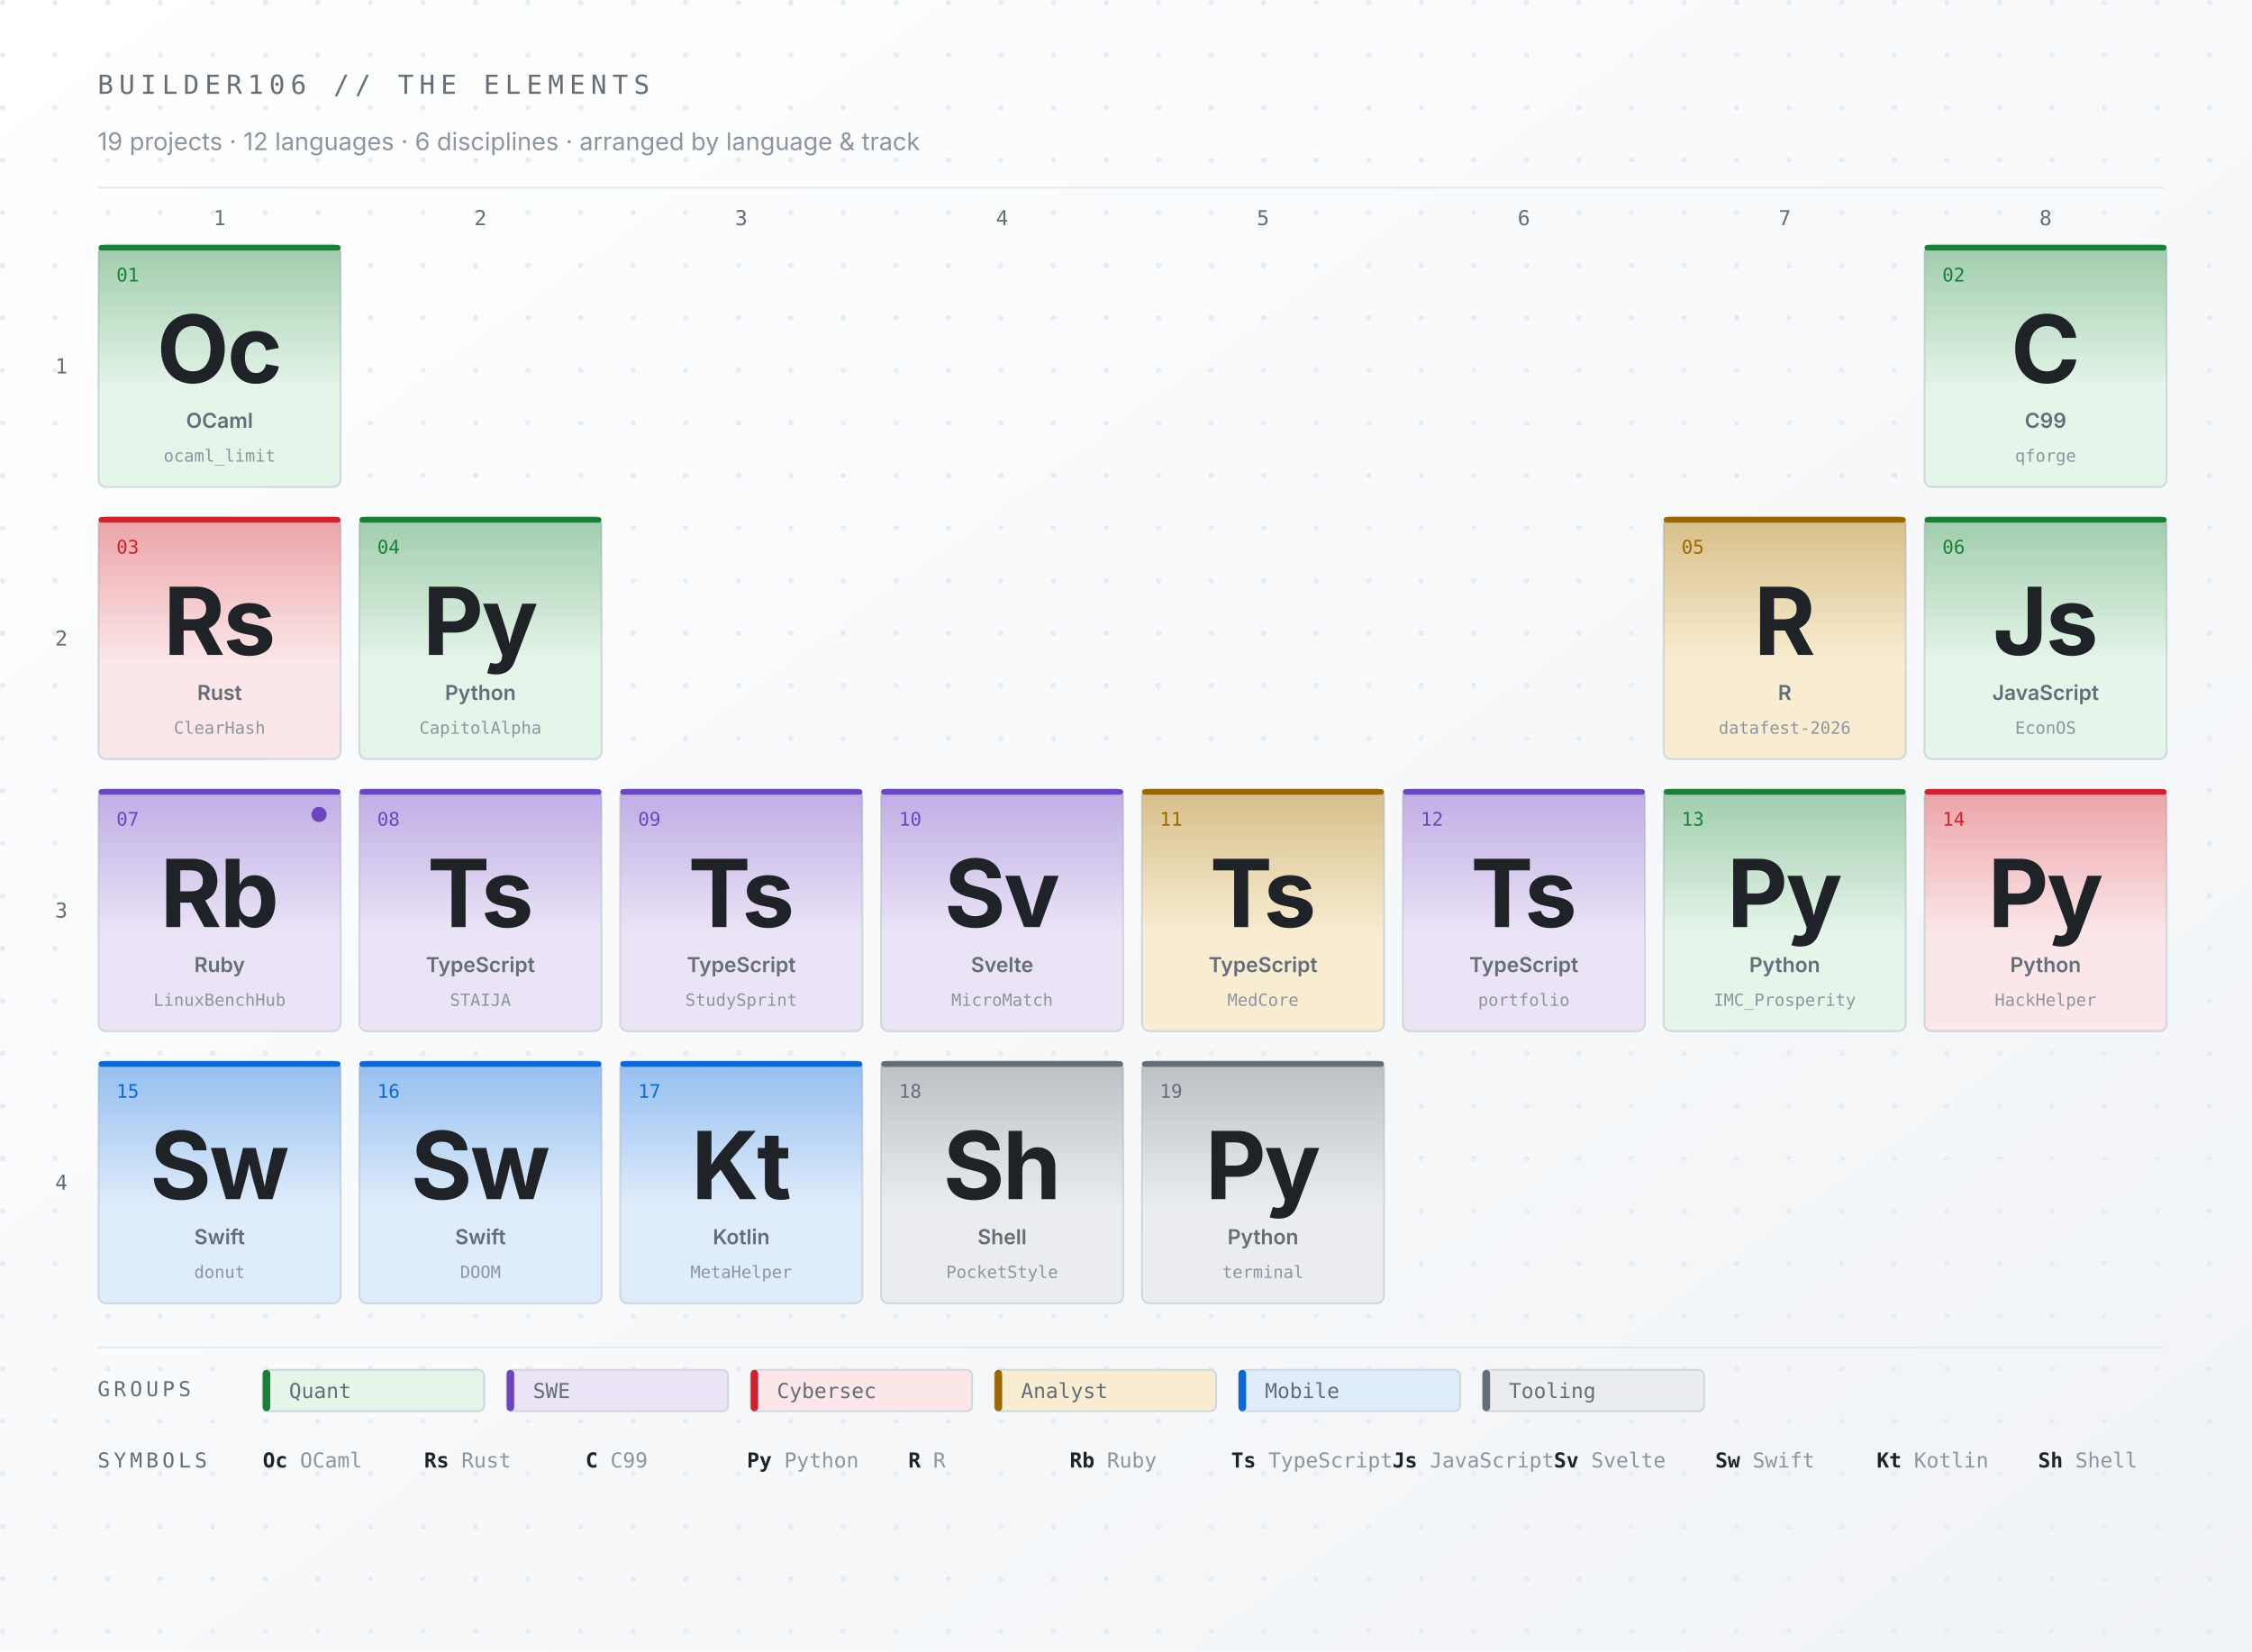
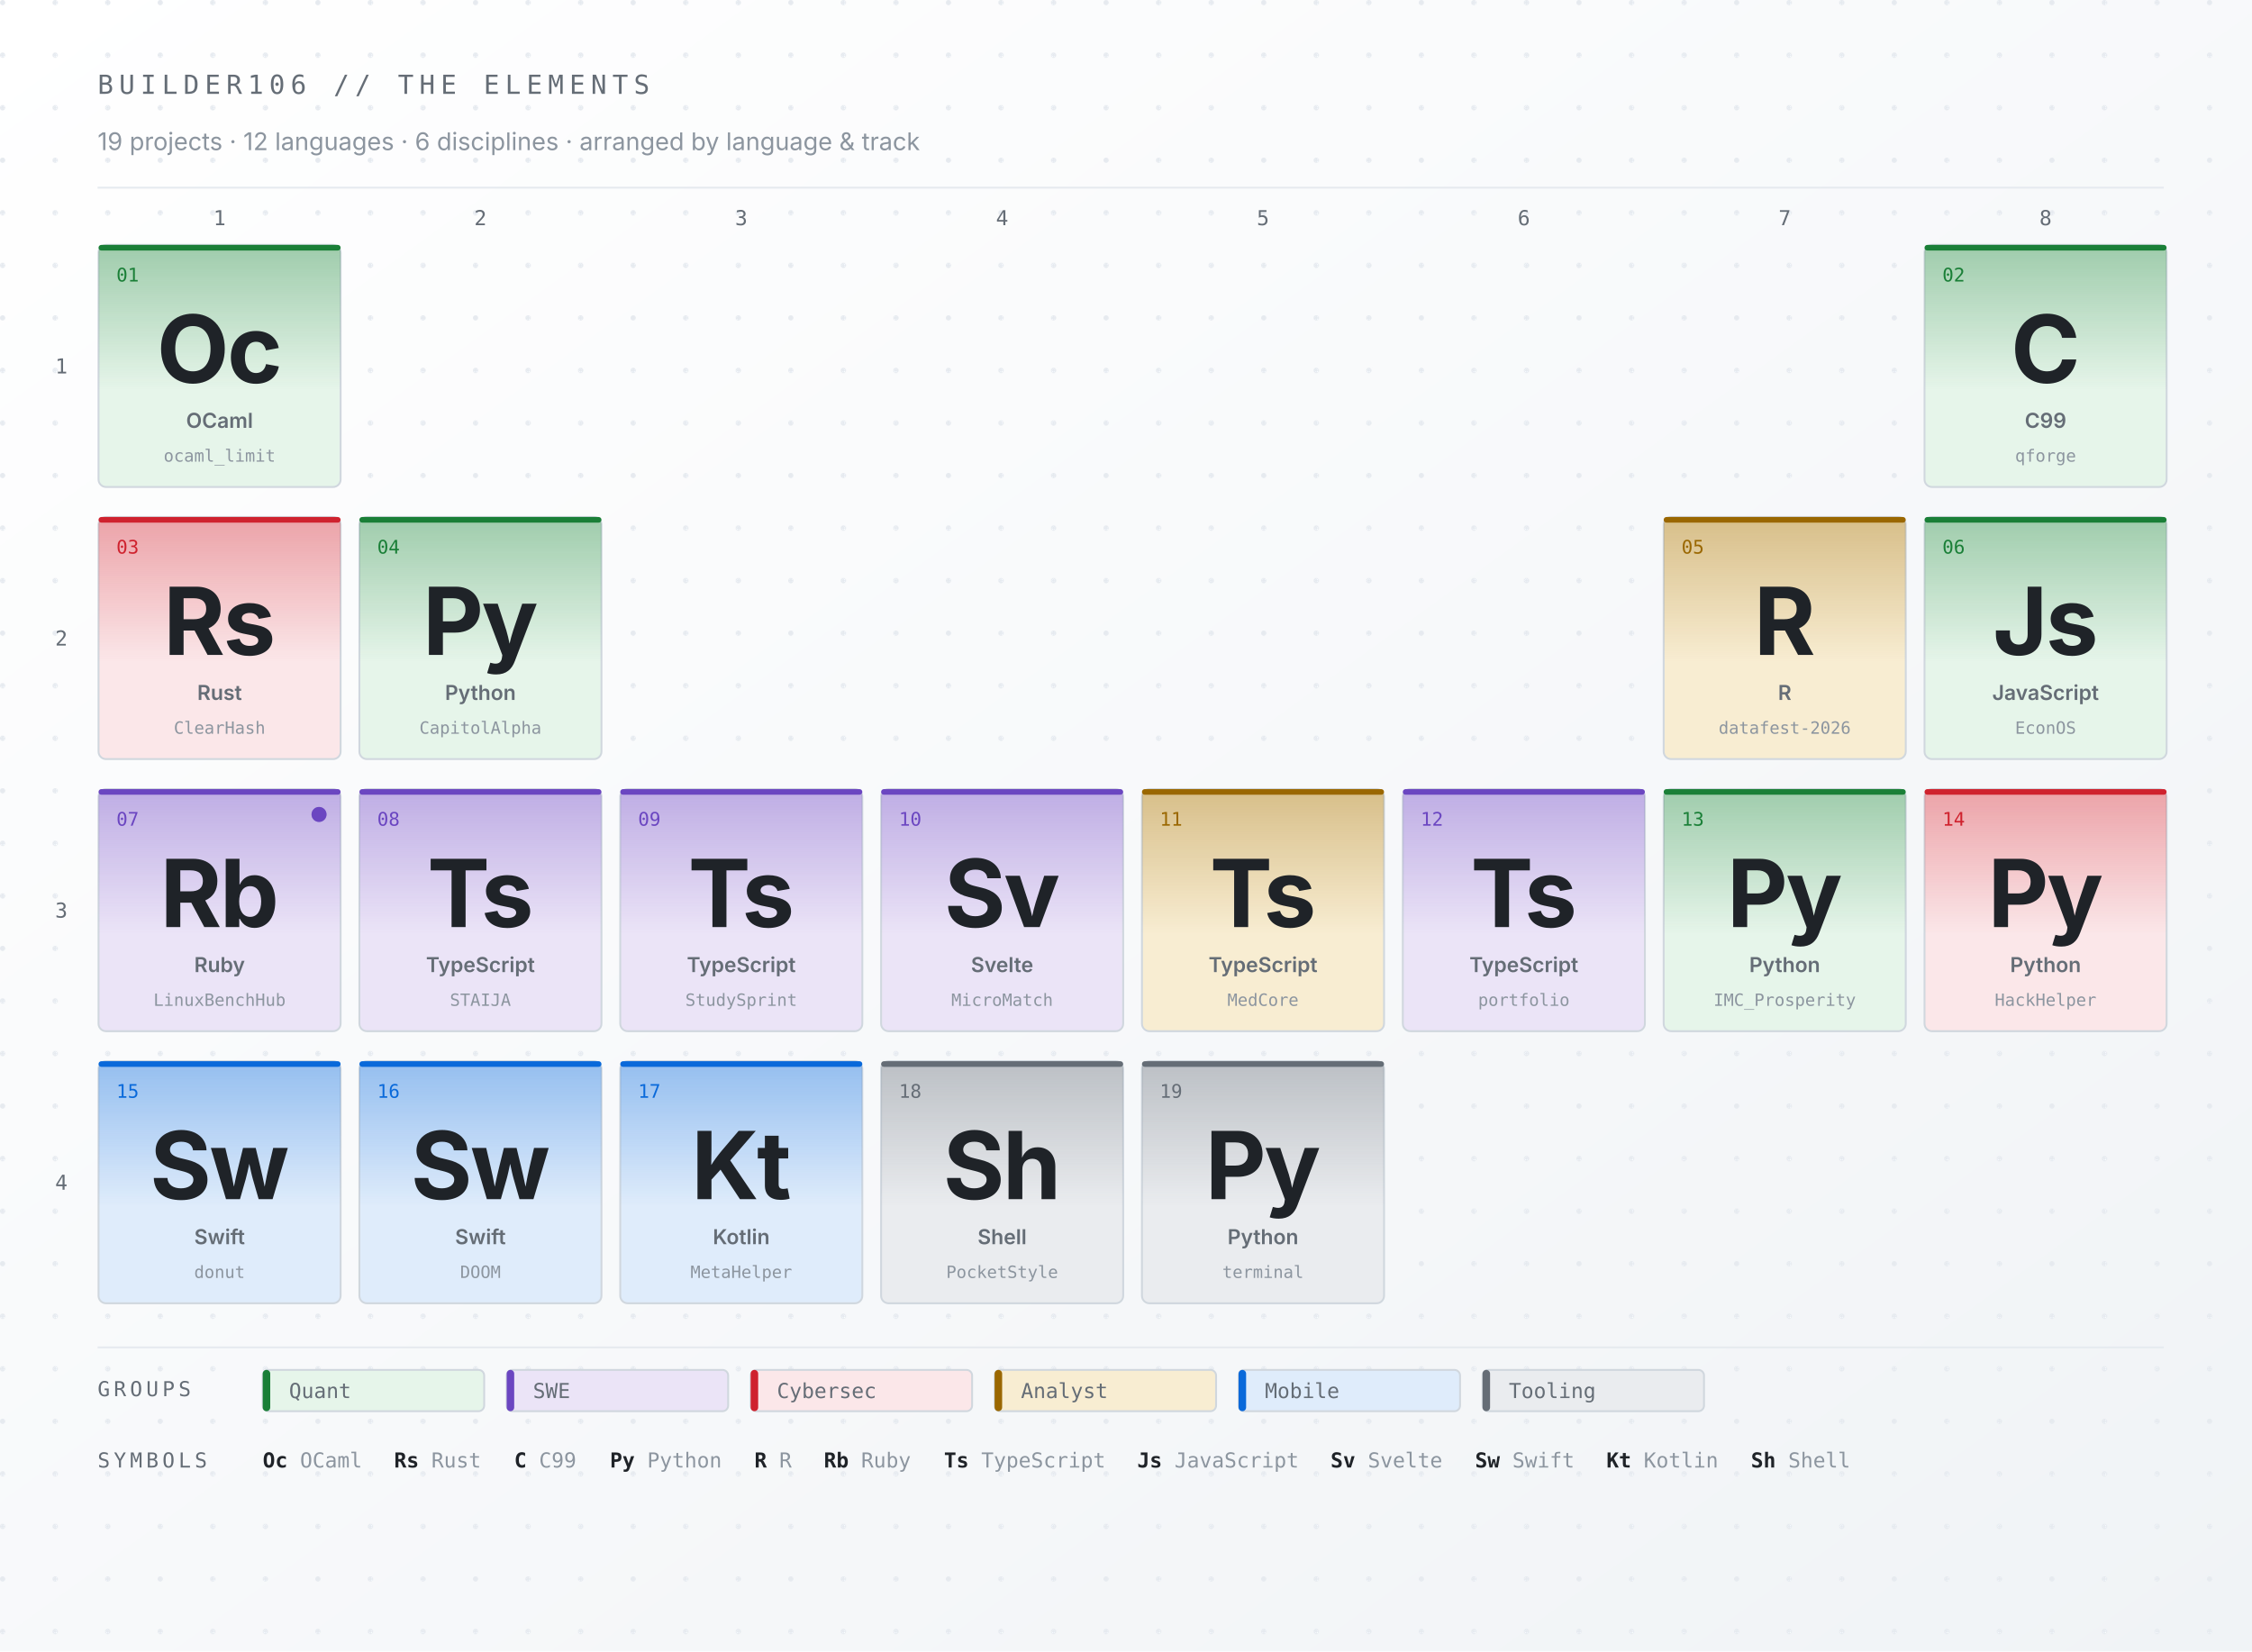
<svg xmlns="http://www.w3.org/2000/svg" width="1200" height="880" viewBox="0 0 1200 880" role="img" aria-label="Periodic table of self — 19 projects across 12 languages and 6 disciplines">
  <defs>
    <linearGradient id="canvasBg" x1="0" y1="0" x2="1" y2="1">
      <stop offset="0%" stop-color="#ffffff" />
      <stop offset="100%" stop-color="#f0f3f6" />
    </linearGradient>
    <pattern id="dots" x="0" y="0" width="28" height="28" patternUnits="userSpaceOnUse">
      <circle cx="1.4" cy="1.4" r="1.4" fill="#e6eaef" />
    </pattern>
    <linearGradient id="grad-Q" x1="0" y1="0" x2="0" y2="1">
      <stop offset="0%" stop-color="#1a7f37" stop-opacity="0.35" />
      <stop offset="60%" stop-color="#1a7f37" stop-opacity="0" />
    </linearGradient>
    <linearGradient id="grad-Y" x1="0" y1="0" x2="0" y2="1">
      <stop offset="0%" stop-color="#cf222e" stop-opacity="0.35" />
      <stop offset="60%" stop-color="#cf222e" stop-opacity="0" />
    </linearGradient>
    <linearGradient id="grad-A" x1="0" y1="0" x2="0" y2="1">
      <stop offset="0%" stop-color="#9a6700" stop-opacity="0.35" />
      <stop offset="60%" stop-color="#9a6700" stop-opacity="0" />
    </linearGradient>
    <linearGradient id="grad-W" x1="0" y1="0" x2="0" y2="1">
      <stop offset="0%" stop-color="#6b46c1" stop-opacity="0.35" />
      <stop offset="60%" stop-color="#6b46c1" stop-opacity="0" />
    </linearGradient>
    <linearGradient id="grad-M" x1="0" y1="0" x2="0" y2="1">
      <stop offset="0%" stop-color="#0969da" stop-opacity="0.35" />
      <stop offset="60%" stop-color="#0969da" stop-opacity="0" />
    </linearGradient>
    <linearGradient id="grad-T" x1="0" y1="0" x2="0" y2="1">
      <stop offset="0%" stop-color="#656d76" stop-opacity="0.35" />
      <stop offset="60%" stop-color="#656d76" stop-opacity="0" />
    </linearGradient>
  </defs>
  <rect width="1200" height="880" fill="url(#canvasBg)" />
  <rect width="1200" height="880" fill="url(#dots)" />
  <text x="52" y="50" font-family="ui-monospace, SFMono-Regular, Menlo, monospace" font-size="14" fill="#656d76" letter-spacing="3">BUILDER106  //  THE ELEMENTS</text>
  <text x="52" y="80" font-family="-apple-system, BlinkMacSystemFont, Inter, system-ui, sans-serif" font-size="13" fill="#8c959f">19 projects  ·  12 languages  ·  6 disciplines  ·  arranged by language &amp; track</text>
  <line x1="52" y1="100" x2="1153" y2="100" stroke="#e6eaef" stroke-width="1" />
  <text x="117" y="120" font-family="ui-monospace, SFMono-Regular, Menlo, monospace" font-size="11" fill="#656d76" text-anchor="middle">1</text>
  <text x="256" y="120" font-family="ui-monospace, SFMono-Regular, Menlo, monospace" font-size="11" fill="#656d76" text-anchor="middle">2</text>
  <text x="395" y="120" font-family="ui-monospace, SFMono-Regular, Menlo, monospace" font-size="11" fill="#656d76" text-anchor="middle">3</text>
  <text x="534" y="120" font-family="ui-monospace, SFMono-Regular, Menlo, monospace" font-size="11" fill="#656d76" text-anchor="middle">4</text>
  <text x="673" y="120" font-family="ui-monospace, SFMono-Regular, Menlo, monospace" font-size="11" fill="#656d76" text-anchor="middle">5</text>
  <text x="812" y="120" font-family="ui-monospace, SFMono-Regular, Menlo, monospace" font-size="11" fill="#656d76" text-anchor="middle">6</text>
  <text x="951" y="120" font-family="ui-monospace, SFMono-Regular, Menlo, monospace" font-size="11" fill="#656d76" text-anchor="middle">7</text>
  <text x="1090" y="120" font-family="ui-monospace, SFMono-Regular, Menlo, monospace" font-size="11" fill="#656d76" text-anchor="middle">8</text>
  <text x="36" y="199" font-family="ui-monospace, SFMono-Regular, Menlo, monospace" font-size="11" fill="#656d76" text-anchor="end">1</text>
  <text x="36" y="344" font-family="ui-monospace, SFMono-Regular, Menlo, monospace" font-size="11" fill="#656d76" text-anchor="end">2</text>
  <text x="36" y="489" font-family="ui-monospace, SFMono-Regular, Menlo, monospace" font-size="11" fill="#656d76" text-anchor="end">3</text>
  <text x="36" y="634" font-family="ui-monospace, SFMono-Regular, Menlo, monospace" font-size="11" fill="#656d76" text-anchor="end">4</text>
  <g opacity="1" transform="translate(52, 130)">
    <set attributeName="opacity" to="0" begin="0s" />
    <animate attributeName="opacity" from="0" to="1" begin="0.00s" dur="0.55s" fill="freeze" />
    <rect x="0.5" y="0.5" width="129" height="129" rx="4" fill="#e6f5ea" stroke="#d0d7de" stroke-width="1" />
    <rect x="0.5" y="0.5" width="129" height="129" rx="4" fill="url(#grad-Q)" />
    <rect x="0.5" y="0.5" width="129" height="3" rx="1.5" fill="#1a7f37">
      <animate attributeName="opacity" values="1;0.45;1" dur="4s" begin="-0.21s" repeatCount="indefinite" />
    </rect>
    <text x="10" y="20" font-family="ui-monospace, SFMono-Regular, Menlo, monospace" font-size="10" font-weight="500" fill="#1a7f37">01</text>
    <text x="65" y="74" font-family="-apple-system, BlinkMacSystemFont, Inter, system-ui, sans-serif" font-size="50" font-weight="700" fill="#1f2328" text-anchor="middle" letter-spacing="-1">Oc</text>
    <text x="65" y="98" font-family="-apple-system, BlinkMacSystemFont, Inter, system-ui, sans-serif" font-size="11" font-weight="600" fill="#656d76" text-anchor="middle">OCaml</text>
    <text x="65" y="116" font-family="ui-monospace, SFMono-Regular, Menlo, monospace" font-size="9" fill="#8c959f" text-anchor="middle">ocaml_limit</text>
  </g>
  <g opacity="1" transform="translate(1025, 130)">
    <set attributeName="opacity" to="0" begin="0s" />
    <animate attributeName="opacity" from="0" to="1" begin="0.06s" dur="0.55s" fill="freeze" />
    <rect x="0.5" y="0.5" width="129" height="129" rx="4" fill="#e6f5ea" stroke="#d0d7de" stroke-width="1" />
    <rect x="0.5" y="0.5" width="129" height="129" rx="4" fill="url(#grad-Q)" />
    <rect x="0.5" y="0.5" width="129" height="3" rx="1.5" fill="#1a7f37">
      <animate attributeName="opacity" values="1;0.45;1" dur="4s" begin="-0.42s" repeatCount="indefinite" />
    </rect>
    <text x="10" y="20" font-family="ui-monospace, SFMono-Regular, Menlo, monospace" font-size="10" font-weight="500" fill="#1a7f37">02</text>
    <text x="65" y="74" font-family="-apple-system, BlinkMacSystemFont, Inter, system-ui, sans-serif" font-size="50" font-weight="700" fill="#1f2328" text-anchor="middle" letter-spacing="-1">C</text>
    <text x="65" y="98" font-family="-apple-system, BlinkMacSystemFont, Inter, system-ui, sans-serif" font-size="11" font-weight="600" fill="#656d76" text-anchor="middle">C99</text>
    <text x="65" y="116" font-family="ui-monospace, SFMono-Regular, Menlo, monospace" font-size="9" fill="#8c959f" text-anchor="middle">qforge</text>
  </g>
  <g opacity="1" transform="translate(52, 275)">
    <set attributeName="opacity" to="0" begin="0s" />
    <animate attributeName="opacity" from="0" to="1" begin="0.12s" dur="0.55s" fill="freeze" />
    <rect x="0.5" y="0.5" width="129" height="129" rx="4" fill="#fbe7e9" stroke="#d0d7de" stroke-width="1" />
    <rect x="0.5" y="0.5" width="129" height="129" rx="4" fill="url(#grad-Y)" />
    <rect x="0.5" y="0.5" width="129" height="3" rx="1.5" fill="#cf222e">
      <animate attributeName="opacity" values="1;0.45;1" dur="4s" begin="-0.63s" repeatCount="indefinite" />
    </rect>
    <text x="10" y="20" font-family="ui-monospace, SFMono-Regular, Menlo, monospace" font-size="10" font-weight="500" fill="#cf222e">03</text>
    <text x="65" y="74" font-family="-apple-system, BlinkMacSystemFont, Inter, system-ui, sans-serif" font-size="50" font-weight="700" fill="#1f2328" text-anchor="middle" letter-spacing="-1">Rs</text>
    <text x="65" y="98" font-family="-apple-system, BlinkMacSystemFont, Inter, system-ui, sans-serif" font-size="11" font-weight="600" fill="#656d76" text-anchor="middle">Rust</text>
    <text x="65" y="116" font-family="ui-monospace, SFMono-Regular, Menlo, monospace" font-size="9" fill="#8c959f" text-anchor="middle">ClearHash</text>
  </g>
  <g opacity="1" transform="translate(191, 275)">
    <set attributeName="opacity" to="0" begin="0s" />
    <animate attributeName="opacity" from="0" to="1" begin="0.18s" dur="0.55s" fill="freeze" />
    <rect x="0.5" y="0.5" width="129" height="129" rx="4" fill="#e6f5ea" stroke="#d0d7de" stroke-width="1" />
    <rect x="0.5" y="0.5" width="129" height="129" rx="4" fill="url(#grad-Q)" />
    <rect x="0.5" y="0.5" width="129" height="3" rx="1.5" fill="#1a7f37">
      <animate attributeName="opacity" values="1;0.45;1" dur="4s" begin="-0.84s" repeatCount="indefinite" />
    </rect>
    <text x="10" y="20" font-family="ui-monospace, SFMono-Regular, Menlo, monospace" font-size="10" font-weight="500" fill="#1a7f37">04</text>
    <text x="65" y="74" font-family="-apple-system, BlinkMacSystemFont, Inter, system-ui, sans-serif" font-size="50" font-weight="700" fill="#1f2328" text-anchor="middle" letter-spacing="-1">Py</text>
    <text x="65" y="98" font-family="-apple-system, BlinkMacSystemFont, Inter, system-ui, sans-serif" font-size="11" font-weight="600" fill="#656d76" text-anchor="middle">Python</text>
    <text x="65" y="116" font-family="ui-monospace, SFMono-Regular, Menlo, monospace" font-size="9" fill="#8c959f" text-anchor="middle">CapitolAlpha</text>
  </g>
  <g opacity="1" transform="translate(886, 275)">
    <set attributeName="opacity" to="0" begin="0s" />
    <animate attributeName="opacity" from="0" to="1" begin="0.24s" dur="0.55s" fill="freeze" />
    <rect x="0.5" y="0.5" width="129" height="129" rx="4" fill="#f8edd2" stroke="#d0d7de" stroke-width="1" />
    <rect x="0.5" y="0.5" width="129" height="129" rx="4" fill="url(#grad-A)" />
    <rect x="0.5" y="0.5" width="129" height="3" rx="1.5" fill="#9a6700">
      <animate attributeName="opacity" values="1;0.45;1" dur="4s" begin="-1.05s" repeatCount="indefinite" />
    </rect>
    <text x="10" y="20" font-family="ui-monospace, SFMono-Regular, Menlo, monospace" font-size="10" font-weight="500" fill="#9a6700">05</text>
    <text x="65" y="74" font-family="-apple-system, BlinkMacSystemFont, Inter, system-ui, sans-serif" font-size="50" font-weight="700" fill="#1f2328" text-anchor="middle" letter-spacing="-1">R</text>
    <text x="65" y="98" font-family="-apple-system, BlinkMacSystemFont, Inter, system-ui, sans-serif" font-size="11" font-weight="600" fill="#656d76" text-anchor="middle">R</text>
    <text x="65" y="116" font-family="ui-monospace, SFMono-Regular, Menlo, monospace" font-size="9" fill="#8c959f" text-anchor="middle">datafest-2026</text>
  </g>
  <g opacity="1" transform="translate(1025, 275)">
    <set attributeName="opacity" to="0" begin="0s" />
    <animate attributeName="opacity" from="0" to="1" begin="0.30s" dur="0.55s" fill="freeze" />
    <rect x="0.5" y="0.5" width="129" height="129" rx="4" fill="#e6f5ea" stroke="#d0d7de" stroke-width="1" />
    <rect x="0.5" y="0.5" width="129" height="129" rx="4" fill="url(#grad-Q)" />
    <rect x="0.5" y="0.5" width="129" height="3" rx="1.5" fill="#1a7f37">
      <animate attributeName="opacity" values="1;0.45;1" dur="4s" begin="-1.26s" repeatCount="indefinite" />
    </rect>
    <text x="10" y="20" font-family="ui-monospace, SFMono-Regular, Menlo, monospace" font-size="10" font-weight="500" fill="#1a7f37">06</text>
    <text x="65" y="74" font-family="-apple-system, BlinkMacSystemFont, Inter, system-ui, sans-serif" font-size="50" font-weight="700" fill="#1f2328" text-anchor="middle" letter-spacing="-1">Js</text>
    <text x="65" y="98" font-family="-apple-system, BlinkMacSystemFont, Inter, system-ui, sans-serif" font-size="11" font-weight="600" fill="#656d76" text-anchor="middle">JavaScript</text>
    <text x="65" y="116" font-family="ui-monospace, SFMono-Regular, Menlo, monospace" font-size="9" fill="#8c959f" text-anchor="middle">EconOS</text>
  </g>
  <g opacity="1" transform="translate(52, 420)">
    <set attributeName="opacity" to="0" begin="0s" />
    <animate attributeName="opacity" from="0" to="1" begin="0.36s" dur="0.55s" fill="freeze" />
    <rect x="0.5" y="0.5" width="129" height="129" rx="4" fill="#ebe4f7" stroke="#d0d7de" stroke-width="1" />
    <rect x="0.5" y="0.5" width="129" height="129" rx="4" fill="url(#grad-W)" />
    <rect x="0.5" y="0.5" width="129" height="3" rx="1.5" fill="#6b46c1">
      <animate attributeName="opacity" values="1;0.45;1" dur="4s" begin="-1.47s" repeatCount="indefinite" />
    </rect>
    <text x="10" y="20" font-family="ui-monospace, SFMono-Regular, Menlo, monospace" font-size="10" font-weight="500" fill="#6b46c1">07</text>
    <g transform="translate(118, 14)">
      <circle r="4" fill="#6b46c1">
        <animate attributeName="opacity" values="1;0.3;1" dur="1.6s" repeatCount="indefinite" />
      </circle>
      <circle r="4" fill="#6b46c1" opacity="0.4">
        <animate attributeName="r" values="4;9;4" dur="1.6s" repeatCount="indefinite" />
        <animate attributeName="opacity" values="0.5;0;0.5" dur="1.6s" repeatCount="indefinite" />
      </circle>
    </g>
    <text x="65" y="74" font-family="-apple-system, BlinkMacSystemFont, Inter, system-ui, sans-serif" font-size="50" font-weight="700" fill="#1f2328" text-anchor="middle" letter-spacing="-1">Rb</text>
    <text x="65" y="98" font-family="-apple-system, BlinkMacSystemFont, Inter, system-ui, sans-serif" font-size="11" font-weight="600" fill="#656d76" text-anchor="middle">Ruby</text>
    <text x="65" y="116" font-family="ui-monospace, SFMono-Regular, Menlo, monospace" font-size="9" fill="#8c959f" text-anchor="middle">LinuxBenchHub</text>
  </g>
  <g opacity="1" transform="translate(191, 420)">
    <set attributeName="opacity" to="0" begin="0s" />
    <animate attributeName="opacity" from="0" to="1" begin="0.42s" dur="0.55s" fill="freeze" />
    <rect x="0.5" y="0.5" width="129" height="129" rx="4" fill="#ebe4f7" stroke="#d0d7de" stroke-width="1" />
    <rect x="0.5" y="0.5" width="129" height="129" rx="4" fill="url(#grad-W)" />
    <rect x="0.5" y="0.5" width="129" height="3" rx="1.5" fill="#6b46c1">
      <animate attributeName="opacity" values="1;0.45;1" dur="4s" begin="-1.68s" repeatCount="indefinite" />
    </rect>
    <text x="10" y="20" font-family="ui-monospace, SFMono-Regular, Menlo, monospace" font-size="10" font-weight="500" fill="#6b46c1">08</text>
    <text x="65" y="74" font-family="-apple-system, BlinkMacSystemFont, Inter, system-ui, sans-serif" font-size="50" font-weight="700" fill="#1f2328" text-anchor="middle" letter-spacing="-1">Ts</text>
    <text x="65" y="98" font-family="-apple-system, BlinkMacSystemFont, Inter, system-ui, sans-serif" font-size="11" font-weight="600" fill="#656d76" text-anchor="middle">TypeScript</text>
    <text x="65" y="116" font-family="ui-monospace, SFMono-Regular, Menlo, monospace" font-size="9" fill="#8c959f" text-anchor="middle">STAIJA</text>
  </g>
  <g opacity="1" transform="translate(330, 420)">
    <set attributeName="opacity" to="0" begin="0s" />
    <animate attributeName="opacity" from="0" to="1" begin="0.48s" dur="0.55s" fill="freeze" />
    <rect x="0.5" y="0.5" width="129" height="129" rx="4" fill="#ebe4f7" stroke="#d0d7de" stroke-width="1" />
    <rect x="0.5" y="0.5" width="129" height="129" rx="4" fill="url(#grad-W)" />
    <rect x="0.5" y="0.5" width="129" height="3" rx="1.5" fill="#6b46c1">
      <animate attributeName="opacity" values="1;0.45;1" dur="4s" begin="-1.89s" repeatCount="indefinite" />
    </rect>
    <text x="10" y="20" font-family="ui-monospace, SFMono-Regular, Menlo, monospace" font-size="10" font-weight="500" fill="#6b46c1">09</text>
    <text x="65" y="74" font-family="-apple-system, BlinkMacSystemFont, Inter, system-ui, sans-serif" font-size="50" font-weight="700" fill="#1f2328" text-anchor="middle" letter-spacing="-1">Ts</text>
    <text x="65" y="98" font-family="-apple-system, BlinkMacSystemFont, Inter, system-ui, sans-serif" font-size="11" font-weight="600" fill="#656d76" text-anchor="middle">TypeScript</text>
    <text x="65" y="116" font-family="ui-monospace, SFMono-Regular, Menlo, monospace" font-size="9" fill="#8c959f" text-anchor="middle">StudySprint</text>
  </g>
  <g opacity="1" transform="translate(469, 420)">
    <set attributeName="opacity" to="0" begin="0s" />
    <animate attributeName="opacity" from="0" to="1" begin="0.54s" dur="0.55s" fill="freeze" />
    <rect x="0.5" y="0.5" width="129" height="129" rx="4" fill="#ebe4f7" stroke="#d0d7de" stroke-width="1" />
    <rect x="0.5" y="0.5" width="129" height="129" rx="4" fill="url(#grad-W)" />
    <rect x="0.5" y="0.5" width="129" height="3" rx="1.5" fill="#6b46c1">
      <animate attributeName="opacity" values="1;0.45;1" dur="4s" begin="-2.10s" repeatCount="indefinite" />
    </rect>
    <text x="10" y="20" font-family="ui-monospace, SFMono-Regular, Menlo, monospace" font-size="10" font-weight="500" fill="#6b46c1">10</text>
    <text x="65" y="74" font-family="-apple-system, BlinkMacSystemFont, Inter, system-ui, sans-serif" font-size="50" font-weight="700" fill="#1f2328" text-anchor="middle" letter-spacing="-1">Sv</text>
    <text x="65" y="98" font-family="-apple-system, BlinkMacSystemFont, Inter, system-ui, sans-serif" font-size="11" font-weight="600" fill="#656d76" text-anchor="middle">Svelte</text>
    <text x="65" y="116" font-family="ui-monospace, SFMono-Regular, Menlo, monospace" font-size="9" fill="#8c959f" text-anchor="middle">MicroMatch</text>
  </g>
  <g opacity="1" transform="translate(608, 420)">
    <set attributeName="opacity" to="0" begin="0s" />
    <animate attributeName="opacity" from="0" to="1" begin="0.60s" dur="0.55s" fill="freeze" />
    <rect x="0.5" y="0.5" width="129" height="129" rx="4" fill="#f8edd2" stroke="#d0d7de" stroke-width="1" />
    <rect x="0.5" y="0.5" width="129" height="129" rx="4" fill="url(#grad-A)" />
    <rect x="0.5" y="0.5" width="129" height="3" rx="1.5" fill="#9a6700">
      <animate attributeName="opacity" values="1;0.45;1" dur="4s" begin="-2.31s" repeatCount="indefinite" />
    </rect>
    <text x="10" y="20" font-family="ui-monospace, SFMono-Regular, Menlo, monospace" font-size="10" font-weight="500" fill="#9a6700">11</text>
    <text x="65" y="74" font-family="-apple-system, BlinkMacSystemFont, Inter, system-ui, sans-serif" font-size="50" font-weight="700" fill="#1f2328" text-anchor="middle" letter-spacing="-1">Ts</text>
    <text x="65" y="98" font-family="-apple-system, BlinkMacSystemFont, Inter, system-ui, sans-serif" font-size="11" font-weight="600" fill="#656d76" text-anchor="middle">TypeScript</text>
    <text x="65" y="116" font-family="ui-monospace, SFMono-Regular, Menlo, monospace" font-size="9" fill="#8c959f" text-anchor="middle">MedCore</text>
  </g>
  <g opacity="1" transform="translate(747, 420)">
    <set attributeName="opacity" to="0" begin="0s" />
    <animate attributeName="opacity" from="0" to="1" begin="0.66s" dur="0.55s" fill="freeze" />
    <rect x="0.5" y="0.5" width="129" height="129" rx="4" fill="#ebe4f7" stroke="#d0d7de" stroke-width="1" />
    <rect x="0.5" y="0.5" width="129" height="129" rx="4" fill="url(#grad-W)" />
    <rect x="0.5" y="0.5" width="129" height="3" rx="1.5" fill="#6b46c1">
      <animate attributeName="opacity" values="1;0.45;1" dur="4s" begin="-2.52s" repeatCount="indefinite" />
    </rect>
    <text x="10" y="20" font-family="ui-monospace, SFMono-Regular, Menlo, monospace" font-size="10" font-weight="500" fill="#6b46c1">12</text>
    <text x="65" y="74" font-family="-apple-system, BlinkMacSystemFont, Inter, system-ui, sans-serif" font-size="50" font-weight="700" fill="#1f2328" text-anchor="middle" letter-spacing="-1">Ts</text>
    <text x="65" y="98" font-family="-apple-system, BlinkMacSystemFont, Inter, system-ui, sans-serif" font-size="11" font-weight="600" fill="#656d76" text-anchor="middle">TypeScript</text>
    <text x="65" y="116" font-family="ui-monospace, SFMono-Regular, Menlo, monospace" font-size="9" fill="#8c959f" text-anchor="middle">portfolio</text>
  </g>
  <g opacity="1" transform="translate(886, 420)">
    <set attributeName="opacity" to="0" begin="0s" />
    <animate attributeName="opacity" from="0" to="1" begin="0.72s" dur="0.55s" fill="freeze" />
    <rect x="0.5" y="0.5" width="129" height="129" rx="4" fill="#e6f5ea" stroke="#d0d7de" stroke-width="1" />
    <rect x="0.5" y="0.5" width="129" height="129" rx="4" fill="url(#grad-Q)" />
    <rect x="0.5" y="0.5" width="129" height="3" rx="1.5" fill="#1a7f37">
      <animate attributeName="opacity" values="1;0.45;1" dur="4s" begin="-2.73s" repeatCount="indefinite" />
    </rect>
    <text x="10" y="20" font-family="ui-monospace, SFMono-Regular, Menlo, monospace" font-size="10" font-weight="500" fill="#1a7f37">13</text>
    <text x="65" y="74" font-family="-apple-system, BlinkMacSystemFont, Inter, system-ui, sans-serif" font-size="50" font-weight="700" fill="#1f2328" text-anchor="middle" letter-spacing="-1">Py</text>
    <text x="65" y="98" font-family="-apple-system, BlinkMacSystemFont, Inter, system-ui, sans-serif" font-size="11" font-weight="600" fill="#656d76" text-anchor="middle">Python</text>
    <text x="65" y="116" font-family="ui-monospace, SFMono-Regular, Menlo, monospace" font-size="9" fill="#8c959f" text-anchor="middle">IMC_Prosperity</text>
  </g>
  <g opacity="1" transform="translate(1025, 420)">
    <set attributeName="opacity" to="0" begin="0s" />
    <animate attributeName="opacity" from="0" to="1" begin="0.78s" dur="0.55s" fill="freeze" />
    <rect x="0.5" y="0.5" width="129" height="129" rx="4" fill="#fbe7e9" stroke="#d0d7de" stroke-width="1" />
    <rect x="0.5" y="0.5" width="129" height="129" rx="4" fill="url(#grad-Y)" />
    <rect x="0.5" y="0.5" width="129" height="3" rx="1.5" fill="#cf222e">
      <animate attributeName="opacity" values="1;0.45;1" dur="4s" begin="-2.94s" repeatCount="indefinite" />
    </rect>
    <text x="10" y="20" font-family="ui-monospace, SFMono-Regular, Menlo, monospace" font-size="10" font-weight="500" fill="#cf222e">14</text>
    <text x="65" y="74" font-family="-apple-system, BlinkMacSystemFont, Inter, system-ui, sans-serif" font-size="50" font-weight="700" fill="#1f2328" text-anchor="middle" letter-spacing="-1">Py</text>
    <text x="65" y="98" font-family="-apple-system, BlinkMacSystemFont, Inter, system-ui, sans-serif" font-size="11" font-weight="600" fill="#656d76" text-anchor="middle">Python</text>
    <text x="65" y="116" font-family="ui-monospace, SFMono-Regular, Menlo, monospace" font-size="9" fill="#8c959f" text-anchor="middle">HackHelper</text>
  </g>
  <g opacity="1" transform="translate(52, 565)">
    <set attributeName="opacity" to="0" begin="0s" />
    <animate attributeName="opacity" from="0" to="1" begin="0.84s" dur="0.55s" fill="freeze" />
    <rect x="0.5" y="0.5" width="129" height="129" rx="4" fill="#dfecfb" stroke="#d0d7de" stroke-width="1" />
    <rect x="0.5" y="0.5" width="129" height="129" rx="4" fill="url(#grad-M)" />
    <rect x="0.5" y="0.5" width="129" height="3" rx="1.5" fill="#0969da">
      <animate attributeName="opacity" values="1;0.45;1" dur="4s" begin="-3.15s" repeatCount="indefinite" />
    </rect>
    <text x="10" y="20" font-family="ui-monospace, SFMono-Regular, Menlo, monospace" font-size="10" font-weight="500" fill="#0969da">15</text>
    <text x="65" y="74" font-family="-apple-system, BlinkMacSystemFont, Inter, system-ui, sans-serif" font-size="50" font-weight="700" fill="#1f2328" text-anchor="middle" letter-spacing="-1">Sw</text>
    <text x="65" y="98" font-family="-apple-system, BlinkMacSystemFont, Inter, system-ui, sans-serif" font-size="11" font-weight="600" fill="#656d76" text-anchor="middle">Swift</text>
    <text x="65" y="116" font-family="ui-monospace, SFMono-Regular, Menlo, monospace" font-size="9" fill="#8c959f" text-anchor="middle">donut</text>
  </g>
  <g opacity="1" transform="translate(191, 565)">
    <set attributeName="opacity" to="0" begin="0s" />
    <animate attributeName="opacity" from="0" to="1" begin="0.90s" dur="0.55s" fill="freeze" />
    <rect x="0.5" y="0.5" width="129" height="129" rx="4" fill="#dfecfb" stroke="#d0d7de" stroke-width="1" />
    <rect x="0.5" y="0.5" width="129" height="129" rx="4" fill="url(#grad-M)" />
    <rect x="0.5" y="0.5" width="129" height="3" rx="1.5" fill="#0969da">
      <animate attributeName="opacity" values="1;0.45;1" dur="4s" begin="-3.36s" repeatCount="indefinite" />
    </rect>
    <text x="10" y="20" font-family="ui-monospace, SFMono-Regular, Menlo, monospace" font-size="10" font-weight="500" fill="#0969da">16</text>
    <text x="65" y="74" font-family="-apple-system, BlinkMacSystemFont, Inter, system-ui, sans-serif" font-size="50" font-weight="700" fill="#1f2328" text-anchor="middle" letter-spacing="-1">Sw</text>
    <text x="65" y="98" font-family="-apple-system, BlinkMacSystemFont, Inter, system-ui, sans-serif" font-size="11" font-weight="600" fill="#656d76" text-anchor="middle">Swift</text>
    <text x="65" y="116" font-family="ui-monospace, SFMono-Regular, Menlo, monospace" font-size="9" fill="#8c959f" text-anchor="middle">DOOM</text>
  </g>
  <g opacity="1" transform="translate(330, 565)">
    <set attributeName="opacity" to="0" begin="0s" />
    <animate attributeName="opacity" from="0" to="1" begin="0.96s" dur="0.55s" fill="freeze" />
    <rect x="0.5" y="0.5" width="129" height="129" rx="4" fill="#dfecfb" stroke="#d0d7de" stroke-width="1" />
    <rect x="0.5" y="0.5" width="129" height="129" rx="4" fill="url(#grad-M)" />
    <rect x="0.5" y="0.5" width="129" height="3" rx="1.5" fill="#0969da">
      <animate attributeName="opacity" values="1;0.45;1" dur="4s" begin="-3.57s" repeatCount="indefinite" />
    </rect>
    <text x="10" y="20" font-family="ui-monospace, SFMono-Regular, Menlo, monospace" font-size="10" font-weight="500" fill="#0969da">17</text>
    <text x="65" y="74" font-family="-apple-system, BlinkMacSystemFont, Inter, system-ui, sans-serif" font-size="50" font-weight="700" fill="#1f2328" text-anchor="middle" letter-spacing="-1">Kt</text>
    <text x="65" y="98" font-family="-apple-system, BlinkMacSystemFont, Inter, system-ui, sans-serif" font-size="11" font-weight="600" fill="#656d76" text-anchor="middle">Kotlin</text>
    <text x="65" y="116" font-family="ui-monospace, SFMono-Regular, Menlo, monospace" font-size="9" fill="#8c959f" text-anchor="middle">MetaHelper</text>
  </g>
  <g opacity="1" transform="translate(469, 565)">
    <set attributeName="opacity" to="0" begin="0s" />
    <animate attributeName="opacity" from="0" to="1" begin="1.02s" dur="0.55s" fill="freeze" />
    <rect x="0.5" y="0.5" width="129" height="129" rx="4" fill="#eaecef" stroke="#d0d7de" stroke-width="1" />
    <rect x="0.5" y="0.5" width="129" height="129" rx="4" fill="url(#grad-T)" />
    <rect x="0.5" y="0.5" width="129" height="3" rx="1.5" fill="#656d76">
      <animate attributeName="opacity" values="1;0.45;1" dur="4s" begin="-3.78s" repeatCount="indefinite" />
    </rect>
    <text x="10" y="20" font-family="ui-monospace, SFMono-Regular, Menlo, monospace" font-size="10" font-weight="500" fill="#656d76">18</text>
    <text x="65" y="74" font-family="-apple-system, BlinkMacSystemFont, Inter, system-ui, sans-serif" font-size="50" font-weight="700" fill="#1f2328" text-anchor="middle" letter-spacing="-1">Sh</text>
    <text x="65" y="98" font-family="-apple-system, BlinkMacSystemFont, Inter, system-ui, sans-serif" font-size="11" font-weight="600" fill="#656d76" text-anchor="middle">Shell</text>
    <text x="65" y="116" font-family="ui-monospace, SFMono-Regular, Menlo, monospace" font-size="9" fill="#8c959f" text-anchor="middle">PocketStyle</text>
  </g>
  <g opacity="1" transform="translate(608, 565)">
    <set attributeName="opacity" to="0" begin="0s" />
    <animate attributeName="opacity" from="0" to="1" begin="1.08s" dur="0.55s" fill="freeze" />
    <rect x="0.5" y="0.5" width="129" height="129" rx="4" fill="#eaecef" stroke="#d0d7de" stroke-width="1" />
    <rect x="0.5" y="0.5" width="129" height="129" rx="4" fill="url(#grad-T)" />
    <rect x="0.5" y="0.5" width="129" height="3" rx="1.5" fill="#656d76">
      <animate attributeName="opacity" values="1;0.45;1" dur="4s" begin="-3.99s" repeatCount="indefinite" />
    </rect>
    <text x="10" y="20" font-family="ui-monospace, SFMono-Regular, Menlo, monospace" font-size="10" font-weight="500" fill="#656d76">19</text>
    <text x="65" y="74" font-family="-apple-system, BlinkMacSystemFont, Inter, system-ui, sans-serif" font-size="50" font-weight="700" fill="#1f2328" text-anchor="middle" letter-spacing="-1">Py</text>
    <text x="65" y="98" font-family="-apple-system, BlinkMacSystemFont, Inter, system-ui, sans-serif" font-size="11" font-weight="600" fill="#656d76" text-anchor="middle">Python</text>
    <text x="65" y="116" font-family="ui-monospace, SFMono-Regular, Menlo, monospace" font-size="9" fill="#8c959f" text-anchor="middle">terminal</text>
  </g>
  <line x1="52" y1="718" x2="1153" y2="718" stroke="#e6eaef" stroke-width="1" />
  <text x="52" y="744" font-family="ui-monospace, SFMono-Regular, Menlo, monospace" font-size="11" fill="#656d76" letter-spacing="2">GROUPS</text>
  <g transform="translate(140, 730)">
    <rect x="0" y="0" width="118" height="22" rx="3" fill="#e6f5ea" stroke="#d0d7de" stroke-width="1" />
    <rect x="0" y="0" width="4" height="22" rx="2" fill="#1a7f37" />
    <text x="14" y="15" font-family="ui-monospace, SFMono-Regular, Menlo, monospace" font-size="11" fill="#656d76">Quant</text>
  </g>
  <g transform="translate(270, 730)">
    <rect x="0" y="0" width="118" height="22" rx="3" fill="#ebe4f7" stroke="#d0d7de" stroke-width="1" />
    <rect x="0" y="0" width="4" height="22" rx="2" fill="#6b46c1" />
    <text x="14" y="15" font-family="ui-monospace, SFMono-Regular, Menlo, monospace" font-size="11" fill="#656d76">SWE</text>
  </g>
  <g transform="translate(400, 730)">
    <rect x="0" y="0" width="118" height="22" rx="3" fill="#fbe7e9" stroke="#d0d7de" stroke-width="1" />
    <rect x="0" y="0" width="4" height="22" rx="2" fill="#cf222e" />
    <text x="14" y="15" font-family="ui-monospace, SFMono-Regular, Menlo, monospace" font-size="11" fill="#656d76">Cybersec</text>
  </g>
  <g transform="translate(530, 730)">
    <rect x="0" y="0" width="118" height="22" rx="3" fill="#f8edd2" stroke="#d0d7de" stroke-width="1" />
    <rect x="0" y="0" width="4" height="22" rx="2" fill="#9a6700" />
    <text x="14" y="15" font-family="ui-monospace, SFMono-Regular, Menlo, monospace" font-size="11" fill="#656d76">Analyst</text>
  </g>
  <g transform="translate(660, 730)">
    <rect x="0" y="0" width="118" height="22" rx="3" fill="#dfecfb" stroke="#d0d7de" stroke-width="1" />
    <rect x="0" y="0" width="4" height="22" rx="2" fill="#0969da" />
    <text x="14" y="15" font-family="ui-monospace, SFMono-Regular, Menlo, monospace" font-size="11" fill="#656d76">Mobile</text>
  </g>
  <g transform="translate(790, 730)">
    <rect x="0" y="0" width="118" height="22" rx="3" fill="#eaecef" stroke="#d0d7de" stroke-width="1" />
    <rect x="0" y="0" width="4" height="22" rx="2" fill="#656d76" />
    <text x="14" y="15" font-family="ui-monospace, SFMono-Regular, Menlo, monospace" font-size="11" fill="#656d76">Tooling</text>
  </g>
  <text x="52" y="782" font-family="ui-monospace, SFMono-Regular, Menlo, monospace" font-size="11" fill="#656d76" letter-spacing="2">SYMBOLS</text>
  <text x="140" y="782" font-family="ui-monospace, SFMono-Regular, Menlo, monospace" font-size="11" fill="#8c959f">
    <tspan font-weight="700" fill="#1f2328">Oc</tspan> OCaml</text>
-   <text x="226" y="782" font-family="ui-monospace, SFMono-Regular, Menlo, monospace" font-size="11" fill="#8c959f">
+   <text x="210" y="782" font-family="ui-monospace, SFMono-Regular, Menlo, monospace" font-size="11" fill="#8c959f">
    <tspan font-weight="700" fill="#1f2328">Rs</tspan> Rust</text>
-   <text x="312" y="782" font-family="ui-monospace, SFMono-Regular, Menlo, monospace" font-size="11" fill="#8c959f">
+   <text x="274" y="782" font-family="ui-monospace, SFMono-Regular, Menlo, monospace" font-size="11" fill="#8c959f">
    <tspan font-weight="700" fill="#1f2328">C</tspan> C99</text>
-   <text x="398" y="782" font-family="ui-monospace, SFMono-Regular, Menlo, monospace" font-size="11" fill="#8c959f">
+   <text x="325" y="782" font-family="ui-monospace, SFMono-Regular, Menlo, monospace" font-size="11" fill="#8c959f">
    <tspan font-weight="700" fill="#1f2328">Py</tspan> Python</text>
-   <text x="484" y="782" font-family="ui-monospace, SFMono-Regular, Menlo, monospace" font-size="11" fill="#8c959f">
+   <text x="402" y="782" font-family="ui-monospace, SFMono-Regular, Menlo, monospace" font-size="11" fill="#8c959f">
    <tspan font-weight="700" fill="#1f2328">R</tspan> R</text>
-   <text x="570" y="782" font-family="ui-monospace, SFMono-Regular, Menlo, monospace" font-size="11" fill="#8c959f">
+   <text x="439" y="782" font-family="ui-monospace, SFMono-Regular, Menlo, monospace" font-size="11" fill="#8c959f">
    <tspan font-weight="700" fill="#1f2328">Rb</tspan> Ruby</text>
-   <text x="656" y="782" font-family="ui-monospace, SFMono-Regular, Menlo, monospace" font-size="11" fill="#8c959f">
+   <text x="503" y="782" font-family="ui-monospace, SFMono-Regular, Menlo, monospace" font-size="11" fill="#8c959f">
    <tspan font-weight="700" fill="#1f2328">Ts</tspan> TypeScript</text>
-   <text x="742" y="782" font-family="ui-monospace, SFMono-Regular, Menlo, monospace" font-size="11" fill="#8c959f">
+   <text x="606" y="782" font-family="ui-monospace, SFMono-Regular, Menlo, monospace" font-size="11" fill="#8c959f">
    <tspan font-weight="700" fill="#1f2328">Js</tspan> JavaScript</text>
-   <text x="828" y="782" font-family="ui-monospace, SFMono-Regular, Menlo, monospace" font-size="11" fill="#8c959f">
+   <text x="709" y="782" font-family="ui-monospace, SFMono-Regular, Menlo, monospace" font-size="11" fill="#8c959f">
    <tspan font-weight="700" fill="#1f2328">Sv</tspan> Svelte</text>
-   <text x="914" y="782" font-family="ui-monospace, SFMono-Regular, Menlo, monospace" font-size="11" fill="#8c959f">
+   <text x="786" y="782" font-family="ui-monospace, SFMono-Regular, Menlo, monospace" font-size="11" fill="#8c959f">
    <tspan font-weight="700" fill="#1f2328">Sw</tspan> Swift</text>
-   <text x="1000" y="782" font-family="ui-monospace, SFMono-Regular, Menlo, monospace" font-size="11" fill="#8c959f">
+   <text x="856" y="782" font-family="ui-monospace, SFMono-Regular, Menlo, monospace" font-size="11" fill="#8c959f">
    <tspan font-weight="700" fill="#1f2328">Kt</tspan> Kotlin</text>
-   <text x="1086" y="782" font-family="ui-monospace, SFMono-Regular, Menlo, monospace" font-size="11" fill="#8c959f">
+   <text x="933" y="782" font-family="ui-monospace, SFMono-Regular, Menlo, monospace" font-size="11" fill="#8c959f">
    <tspan font-weight="700" fill="#1f2328">Sh</tspan> Shell</text>
</svg>
